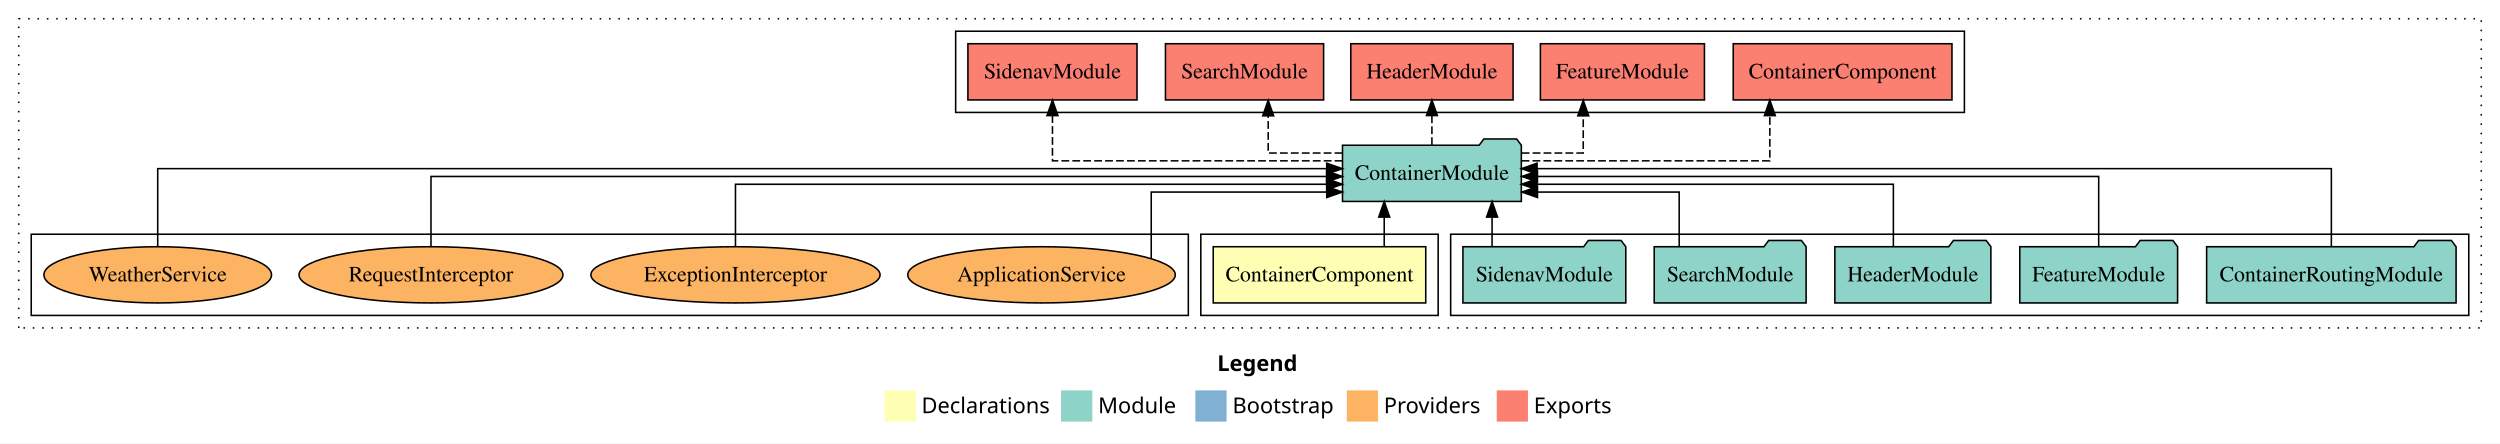
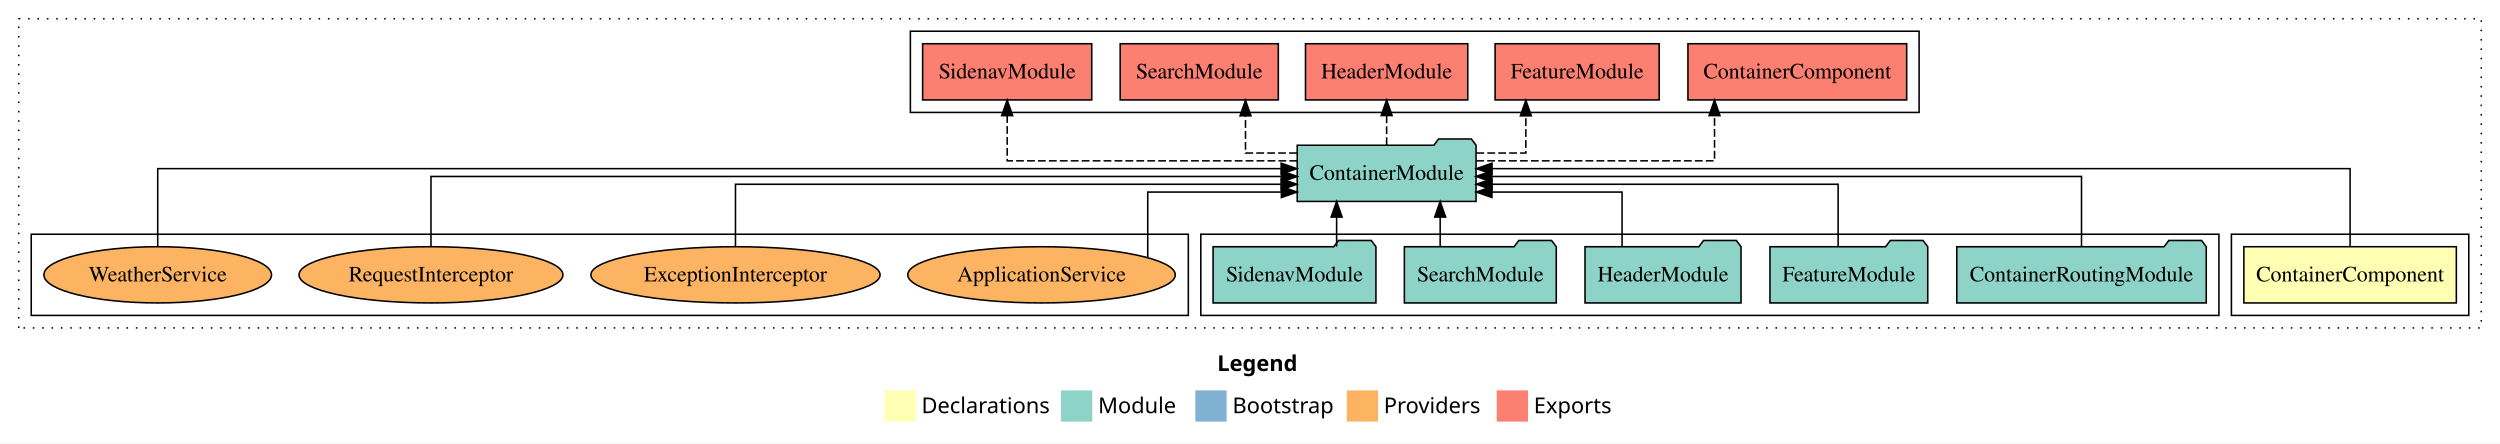
<svg xmlns="http://www.w3.org/2000/svg" width="1601pt" height="284pt" viewBox="0.00 0.00 1601.00 284.00">
  <g id="graph0" class="graph" transform="scale(1 1) rotate(0) translate(4 280)">
    <polygon fill="white" stroke="transparent" points="-4,4 -4,-280 1597,-280 1597,4 -4,4" />
    <text text-anchor="start" x="775.51" y="-42.4" font-family="sans-serif" font-weight="bold" font-size="14.00">Legend</text>
    <polygon fill="#ffffb3" stroke="transparent" points="562.5,-10 562.5,-30 582.5,-30 582.5,-10 562.5,-10" />
    <text text-anchor="start" x="586.13" y="-15.4" font-family="sans-serif" font-size="14.00">  Declarations</text>
    <polygon fill="#8dd3c7" stroke="transparent" points="675.5,-10 675.5,-30 695.5,-30 695.5,-10 675.5,-10" />
    <text text-anchor="start" x="699.23" y="-15.4" font-family="sans-serif" font-size="14.00">  Module</text>
    <polygon fill="#80b1d3" stroke="transparent" points="761.5,-10 761.5,-30 781.5,-30 781.5,-10 761.5,-10" />
    <text text-anchor="start" x="785.28" y="-15.4" font-family="sans-serif" font-size="14.00">  Bootstrap</text>
    <polygon fill="#fdb462" stroke="transparent" points="858.5,-10 858.5,-30 878.5,-30 878.5,-10 858.5,-10" />
    <text text-anchor="start" x="882.17" y="-15.4" font-family="sans-serif" font-size="14.00">  Providers</text>
    <polygon fill="#fb8072" stroke="transparent" points="954.5,-10 954.5,-30 974.5,-30 974.5,-10 954.5,-10" />
    <text text-anchor="start" x="978.23" y="-15.4" font-family="sans-serif" font-size="14.00">  Exports</text>
    <g id="clust1" class="cluster">
      <polygon fill="none" stroke="black" stroke-dasharray="1,5" points="8,-70 8,-268 1585,-268 1585,-70 8,-70" />
    </g>
+     <g id="clust2" class="cluster">
+       <polygon fill="none" stroke="black" points="1425,-78 1425,-130 1577,-130 1577,-78 1425,-78" />
+     </g>
    <g id="clust4" class="cluster">
-       <polygon fill="none" stroke="black" points="925,-78 925,-130 1577,-130 1577,-78 925,-78" />
-     </g>
-     <g id="clust2" class="cluster">
-       <polygon fill="none" stroke="black" points="765,-78 765,-130 917,-130 917,-78 765,-78" />
-     </g>
-     <g id="clust5" class="cluster">
-       <polygon fill="none" stroke="black" points="608,-208 608,-260 1254,-260 1254,-208 608,-208" />
+       <polygon fill="none" stroke="black" points="765,-78 765,-130 1417,-130 1417,-78 765,-78" />
    </g>
    <g id="clust7" class="cluster">
      <polygon fill="none" stroke="black" points="16,-78 16,-130 757,-130 757,-78 16,-78" />
    </g>
+     <g id="clust5" class="cluster">
+       <polygon fill="none" stroke="black" points="579,-208 579,-260 1225,-260 1225,-208 579,-208" />
+     </g>
    <g id="node1" class="node">
-       <polygon fill="#ffffb3" stroke="black" points="909.04,-122 772.96,-122 772.96,-86 909.04,-86 909.04,-122" />
-       <text text-anchor="middle" x="841" y="-99.8" font-family="Times,serif" font-size="14.00">ContainerComponent</text>
+       <polygon fill="#ffffb3" stroke="black" points="1569.04,-122 1432.96,-122 1432.96,-86 1569.04,-86 1569.04,-122" />
+       <text text-anchor="middle" x="1501" y="-99.8" font-family="Times,serif" font-size="14.00">ContainerComponent</text>
    </g>
    <g id="node2" class="node">
-       <polygon fill="#8dd3c7" stroke="black" points="970.26,-187 967.26,-191 946.26,-191 943.26,-187 855.74,-187 855.74,-151 970.26,-151 970.26,-187" />
-       <text text-anchor="middle" x="913" y="-164.8" font-family="Times,serif" font-size="14.00">ContainerModule</text>
+       <polygon fill="#8dd3c7" stroke="black" points="941.26,-187 938.26,-191 917.26,-191 914.26,-187 826.74,-187 826.74,-151 941.26,-151 941.26,-187" />
+       <text text-anchor="middle" x="884" y="-164.8" font-family="Times,serif" font-size="14.00">ContainerModule</text>
    </g>
    <g id="edge1" class="edge">
-       <path fill="none" stroke="black" d="M882.45,-122.11C882.45,-122.11 882.45,-140.99 882.45,-140.99" />
-       <polygon fill="black" stroke="black" points="878.95,-140.99 882.45,-150.99 885.95,-140.99 878.95,-140.99" />
+       <path fill="none" stroke="black" d="M1501,-122.22C1501,-142.37 1501,-172 1501,-172 1501,-172 951.49,-172 951.49,-172" />
+       <polygon fill="black" stroke="black" points="951.49,-168.5 941.49,-172 951.49,-175.5 951.49,-168.5" />
    </g>
    <g id="node8" class="node">
-       <polygon fill="#fb8072" stroke="black" points="1246.04,-252 1105.96,-252 1105.96,-216 1246.04,-216 1246.04,-252" />
-       <text text-anchor="middle" x="1176" y="-229.8" font-family="Times,serif" font-size="14.00">ContainerComponent </text>
+       <polygon fill="#fb8072" stroke="black" points="1217.04,-252 1076.96,-252 1076.96,-216 1217.04,-216 1217.04,-252" />
+       <text text-anchor="middle" x="1147" y="-229.8" font-family="Times,serif" font-size="14.00">ContainerComponent </text>
    </g>
    <g id="edge7" class="edge">
-       <path fill="none" stroke="black" stroke-dasharray="5,2" d="M970.42,-177C1034.53,-177 1129.4,-177 1129.4,-177 1129.4,-177 1129.4,-205.96 1129.4,-205.96" />
-       <polygon fill="black" stroke="black" points="1125.9,-205.96 1129.4,-215.96 1132.9,-205.96 1125.9,-205.96" />
+       <path fill="none" stroke="black" stroke-dasharray="5,2" d="M941.38,-177C1003.55,-177 1093.98,-177 1093.98,-177 1093.98,-177 1093.98,-205.96 1093.98,-205.96" />
+       <polygon fill="black" stroke="black" points="1090.48,-205.96 1093.98,-215.96 1097.48,-205.96 1090.48,-205.96" />
    </g>
    <g id="node9" class="node">
-       <polygon fill="#fb8072" stroke="black" points="1087.53,-252 982.47,-252 982.47,-216 1087.53,-216 1087.53,-252" />
-       <text text-anchor="middle" x="1035" y="-229.8" font-family="Times,serif" font-size="14.00">FeatureModule </text>
+       <polygon fill="#fb8072" stroke="black" points="1058.53,-252 953.47,-252 953.47,-216 1058.53,-216 1058.53,-252" />
+       <text text-anchor="middle" x="1006" y="-229.8" font-family="Times,serif" font-size="14.00">FeatureModule </text>
    </g>
    <g id="edge8" class="edge">
-       <path fill="none" stroke="black" stroke-dasharray="5,2" d="M970.49,-182C991.36,-182 1009.91,-182 1009.91,-182 1009.91,-182 1009.91,-205.81 1009.91,-205.81" />
-       <polygon fill="black" stroke="black" points="1006.41,-205.81 1009.91,-215.81 1013.41,-205.81 1006.41,-205.81" />
+       <path fill="none" stroke="black" stroke-dasharray="5,2" d="M941.47,-182C958.72,-182 973.15,-182 973.15,-182 973.15,-182 973.15,-205.81 973.15,-205.81" />
+       <polygon fill="black" stroke="black" points="969.65,-205.81 973.15,-215.81 976.65,-205.81 969.65,-205.81" />
    </g>
    <g id="node10" class="node">
-       <polygon fill="#fb8072" stroke="black" points="964.96,-252 861.04,-252 861.04,-216 964.96,-216 964.96,-252" />
-       <text text-anchor="middle" x="913" y="-229.8" font-family="Times,serif" font-size="14.00">HeaderModule </text>
+       <polygon fill="#fb8072" stroke="black" points="935.96,-252 832.04,-252 832.04,-216 935.96,-216 935.96,-252" />
+       <text text-anchor="middle" x="884" y="-229.8" font-family="Times,serif" font-size="14.00">HeaderModule </text>
    </g>
    <g id="edge9" class="edge">
-       <path fill="none" stroke="black" stroke-dasharray="5,2" d="M913,-187.11C913,-187.11 913,-205.99 913,-205.99" />
-       <polygon fill="black" stroke="black" points="909.5,-205.99 913,-215.99 916.5,-205.99 909.5,-205.99" />
+       <path fill="none" stroke="black" stroke-dasharray="5,2" d="M884,-187.11C884,-187.11 884,-205.99 884,-205.99" />
+       <polygon fill="black" stroke="black" points="880.5,-205.99 884,-215.99 887.5,-205.99 880.5,-205.99" />
    </g>
    <g id="node11" class="node">
-       <polygon fill="#fb8072" stroke="black" points="843.64,-252 742.36,-252 742.36,-216 843.64,-216 843.64,-252" />
-       <text text-anchor="middle" x="793" y="-229.8" font-family="Times,serif" font-size="14.00">SearchModule </text>
+       <polygon fill="#fb8072" stroke="black" points="814.64,-252 713.36,-252 713.36,-216 814.64,-216 814.64,-252" />
+       <text text-anchor="middle" x="764" y="-229.8" font-family="Times,serif" font-size="14.00">SearchModule </text>
    </g>
    <g id="edge10" class="edge">
-       <path fill="none" stroke="black" stroke-dasharray="5,2" d="M855.67,-182C831.19,-182 808.15,-182 808.15,-182 808.15,-182 808.15,-205.81 808.15,-205.81" />
-       <polygon fill="black" stroke="black" points="804.65,-205.81 808.15,-215.81 811.65,-205.81 804.65,-205.81" />
+       <path fill="none" stroke="black" stroke-dasharray="5,2" d="M826.51,-182C808.68,-182 793.62,-182 793.62,-182 793.62,-182 793.62,-205.81 793.62,-205.81" />
+       <polygon fill="black" stroke="black" points="790.12,-205.81 793.62,-215.81 797.12,-205.81 790.12,-205.81" />
    </g>
    <g id="node12" class="node">
-       <polygon fill="#fb8072" stroke="black" points="724.15,-252 615.85,-252 615.85,-216 724.15,-216 724.15,-252" />
-       <text text-anchor="middle" x="670" y="-229.8" font-family="Times,serif" font-size="14.00">SidenavModule </text>
+       <polygon fill="#fb8072" stroke="black" points="695.15,-252 586.85,-252 586.85,-216 695.15,-216 695.15,-252" />
+       <text text-anchor="middle" x="641" y="-229.8" font-family="Times,serif" font-size="14.00">SidenavModule </text>
    </g>
    <g id="edge11" class="edge">
-       <path fill="none" stroke="black" stroke-dasharray="5,2" d="M855.72,-177C783.88,-177 670,-177 670,-177 670,-177 670,-205.96 670,-205.96" />
-       <polygon fill="black" stroke="black" points="666.5,-205.96 670,-215.96 673.5,-205.96 666.5,-205.96" />
+       <path fill="none" stroke="black" stroke-dasharray="5,2" d="M826.72,-177C754.88,-177 641,-177 641,-177 641,-177 641,-205.96 641,-205.96" />
+       <polygon fill="black" stroke="black" points="637.5,-205.96 641,-215.96 644.5,-205.96 637.5,-205.96" />
    </g>
    <g id="node3" class="node">
-       <polygon fill="#8dd3c7" stroke="black" points="1568.88,-122 1565.88,-126 1544.88,-126 1541.88,-122 1409.12,-122 1409.12,-86 1568.88,-86 1568.88,-122" />
-       <text text-anchor="middle" x="1489" y="-99.8" font-family="Times,serif" font-size="14.00">ContainerRoutingModule</text>
+       <polygon fill="#8dd3c7" stroke="black" points="1408.88,-122 1405.88,-126 1384.88,-126 1381.88,-122 1249.12,-122 1249.12,-86 1408.88,-86 1408.88,-122" />
+       <text text-anchor="middle" x="1329" y="-99.8" font-family="Times,serif" font-size="14.00">ContainerRoutingModule</text>
    </g>
    <g id="edge2" class="edge">
-       <path fill="none" stroke="black" d="M1489,-122.22C1489,-142.37 1489,-172 1489,-172 1489,-172 980.33,-172 980.33,-172" />
-       <polygon fill="black" stroke="black" points="980.33,-168.5 970.33,-172 980.33,-175.5 980.33,-168.5" />
+       <path fill="none" stroke="black" d="M1329,-122.22C1329,-140.83 1329,-167 1329,-167 1329,-167 951.26,-167 951.26,-167" />
+       <polygon fill="black" stroke="black" points="951.26,-163.5 941.26,-167 951.26,-170.5 951.26,-163.5" />
    </g>
    <g id="node4" class="node">
-       <polygon fill="#8dd3c7" stroke="black" points="1390.53,-122 1387.53,-126 1366.53,-126 1363.53,-122 1289.47,-122 1289.47,-86 1390.53,-86 1390.53,-122" />
-       <text text-anchor="middle" x="1340" y="-99.8" font-family="Times,serif" font-size="14.00">FeatureModule</text>
+       <polygon fill="#8dd3c7" stroke="black" points="1230.53,-122 1227.53,-126 1206.53,-126 1203.53,-122 1129.47,-122 1129.47,-86 1230.53,-86 1230.53,-122" />
+       <text text-anchor="middle" x="1180" y="-99.8" font-family="Times,serif" font-size="14.00">FeatureModule</text>
    </g>
    <g id="edge3" class="edge">
-       <path fill="none" stroke="black" d="M1340,-122.22C1340,-140.83 1340,-167 1340,-167 1340,-167 980.59,-167 980.59,-167" />
-       <polygon fill="black" stroke="black" points="980.59,-163.5 970.59,-167 980.59,-170.5 980.59,-163.5" />
+       <path fill="none" stroke="black" d="M1173.13,-122.03C1173.13,-139.06 1173.13,-162 1173.13,-162 1173.13,-162 951.47,-162 951.47,-162" />
+       <polygon fill="black" stroke="black" points="951.47,-158.5 941.47,-162 951.47,-165.5 951.47,-158.5" />
    </g>
    <g id="node5" class="node">
-       <polygon fill="#8dd3c7" stroke="black" points="1270.96,-122 1267.96,-126 1246.96,-126 1243.96,-122 1171.04,-122 1171.04,-86 1270.96,-86 1270.96,-122" />
-       <text text-anchor="middle" x="1221" y="-99.8" font-family="Times,serif" font-size="14.00">HeaderModule</text>
+       <polygon fill="#8dd3c7" stroke="black" points="1110.96,-122 1107.96,-126 1086.96,-126 1083.96,-122 1011.04,-122 1011.04,-86 1110.96,-86 1110.96,-122" />
+       <text text-anchor="middle" x="1061" y="-99.8" font-family="Times,serif" font-size="14.00">HeaderModule</text>
    </g>
    <g id="edge4" class="edge">
-       <path fill="none" stroke="black" d="M1208.52,-122.03C1208.52,-139.06 1208.52,-162 1208.52,-162 1208.52,-162 980.33,-162 980.33,-162" />
-       <polygon fill="black" stroke="black" points="980.33,-158.5 970.33,-162 980.33,-165.5 980.33,-158.5" />
+       <path fill="none" stroke="black" d="M1034.77,-122.24C1034.77,-137.57 1034.77,-157 1034.77,-157 1034.77,-157 951.43,-157 951.43,-157" />
+       <polygon fill="black" stroke="black" points="951.43,-153.5 941.43,-157 951.43,-160.5 951.43,-153.5" />
    </g>
    <g id="node6" class="node">
-       <polygon fill="#8dd3c7" stroke="black" points="1152.64,-122 1149.64,-126 1128.64,-126 1125.64,-122 1055.36,-122 1055.36,-86 1152.64,-86 1152.64,-122" />
-       <text text-anchor="middle" x="1104" y="-99.8" font-family="Times,serif" font-size="14.00">SearchModule</text>
+       <polygon fill="#8dd3c7" stroke="black" points="992.64,-122 989.64,-126 968.64,-126 965.64,-122 895.36,-122 895.36,-86 992.64,-86 992.64,-122" />
+       <text text-anchor="middle" x="944" y="-99.8" font-family="Times,serif" font-size="14.00">SearchModule</text>
    </g>
    <g id="edge5" class="edge">
-       <path fill="none" stroke="black" d="M1071.35,-122.24C1071.35,-137.57 1071.35,-157 1071.35,-157 1071.35,-157 980.62,-157 980.62,-157" />
-       <polygon fill="black" stroke="black" points="980.62,-153.5 970.62,-157 980.62,-160.5 980.62,-153.5" />
+       <path fill="none" stroke="black" d="M918.28,-122.11C918.28,-122.11 918.28,-140.99 918.28,-140.99" />
+       <polygon fill="black" stroke="black" points="914.78,-140.99 918.28,-150.99 921.78,-140.99 914.78,-140.99" />
    </g>
    <g id="node7" class="node">
-       <polygon fill="#8dd3c7" stroke="black" points="1037.15,-122 1034.15,-126 1013.15,-126 1010.15,-122 932.85,-122 932.85,-86 1037.15,-86 1037.15,-122" />
-       <text text-anchor="middle" x="985" y="-99.8" font-family="Times,serif" font-size="14.00">SidenavModule</text>
+       <polygon fill="#8dd3c7" stroke="black" points="877.15,-122 874.15,-126 853.15,-126 850.15,-122 772.85,-122 772.85,-86 877.15,-86 877.15,-122" />
+       <text text-anchor="middle" x="825" y="-99.8" font-family="Times,serif" font-size="14.00">SidenavModule</text>
    </g>
    <g id="edge6" class="edge">
-       <path fill="none" stroke="black" d="M951.53,-122.11C951.53,-122.11 951.53,-140.99 951.53,-140.99" />
-       <polygon fill="black" stroke="black" points="948.03,-140.99 951.53,-150.99 955.03,-140.99 948.03,-140.99" />
+       <path fill="none" stroke="black" d="M851.97,-122.11C851.97,-122.11 851.97,-140.99 851.97,-140.99" />
+       <polygon fill="black" stroke="black" points="848.47,-140.99 851.97,-150.99 855.47,-140.99 848.47,-140.99" />
    </g>
    <g id="node13" class="node">
      <ellipse fill="#fdb462" stroke="black" cx="663" cy="-104" rx="85.67" ry="18" />
      <text text-anchor="middle" x="663" y="-99.8" font-family="Times,serif" font-size="14.00">ApplicationService</text>
    </g>
    <g id="edge12" class="edge">
-       <path fill="none" stroke="black" d="M733.25,-114.47C733.25,-129.92 733.25,-157 733.25,-157 733.25,-157 845.63,-157 845.63,-157" />
-       <polygon fill="black" stroke="black" points="845.63,-160.5 855.63,-157 845.63,-153.5 845.63,-160.5" />
+       <path fill="none" stroke="black" d="M731.01,-114.98C731.01,-130.51 731.01,-157 731.01,-157 731.01,-157 816.6,-157 816.6,-157" />
+       <polygon fill="black" stroke="black" points="816.6,-160.5 826.6,-157 816.6,-153.5 816.6,-160.5" />
    </g>
    <g id="node14" class="node">
      <ellipse fill="#fdb462" stroke="black" cx="467" cy="-104" rx="92.6" ry="18" />
      <text text-anchor="middle" x="467" y="-99.8" font-family="Times,serif" font-size="14.00">ExceptionInterceptor</text>
    </g>
    <g id="edge13" class="edge">
-       <path fill="none" stroke="black" d="M467,-122.03C467,-139.06 467,-162 467,-162 467,-162 845.61,-162 845.61,-162" />
-       <polygon fill="black" stroke="black" points="845.61,-165.5 855.61,-162 845.61,-158.5 845.61,-165.5" />
+       <path fill="none" stroke="black" d="M467,-122.03C467,-139.06 467,-162 467,-162 467,-162 816.46,-162 816.46,-162" />
+       <polygon fill="black" stroke="black" points="816.46,-165.5 826.46,-162 816.46,-158.5 816.46,-165.5" />
    </g>
    <g id="node15" class="node">
      <ellipse fill="#fdb462" stroke="black" cx="272" cy="-104" rx="84.51" ry="18" />
      <text text-anchor="middle" x="272" y="-99.8" font-family="Times,serif" font-size="14.00">RequestInterceptor</text>
    </g>
    <g id="edge14" class="edge">
-       <path fill="none" stroke="black" d="M272,-122.22C272,-140.83 272,-167 272,-167 272,-167 845.55,-167 845.55,-167" />
-       <polygon fill="black" stroke="black" points="845.55,-170.5 855.55,-167 845.55,-163.5 845.55,-170.5" />
+       <path fill="none" stroke="black" d="M272,-122.22C272,-140.83 272,-167 272,-167 272,-167 816.7,-167 816.7,-167" />
+       <polygon fill="black" stroke="black" points="816.7,-170.5 826.7,-167 816.7,-163.5 816.7,-170.5" />
    </g>
    <g id="node16" class="node">
      <ellipse fill="#fdb462" stroke="black" cx="97" cy="-104" rx="72.89" ry="18" />
      <text text-anchor="middle" x="97" y="-99.8" font-family="Times,serif" font-size="14.00">WeatherService</text>
    </g>
    <g id="edge15" class="edge">
-       <path fill="none" stroke="black" d="M97,-122.22C97,-142.37 97,-172 97,-172 97,-172 845.62,-172 845.62,-172" />
-       <polygon fill="black" stroke="black" points="845.62,-175.5 855.62,-172 845.62,-168.5 845.62,-175.5" />
+       <path fill="none" stroke="black" d="M97,-122.22C97,-142.37 97,-172 97,-172 97,-172 816.45,-172 816.45,-172" />
+       <polygon fill="black" stroke="black" points="816.45,-175.5 826.45,-172 816.45,-168.5 816.45,-175.5" />
    </g>
  </g>
</svg>
